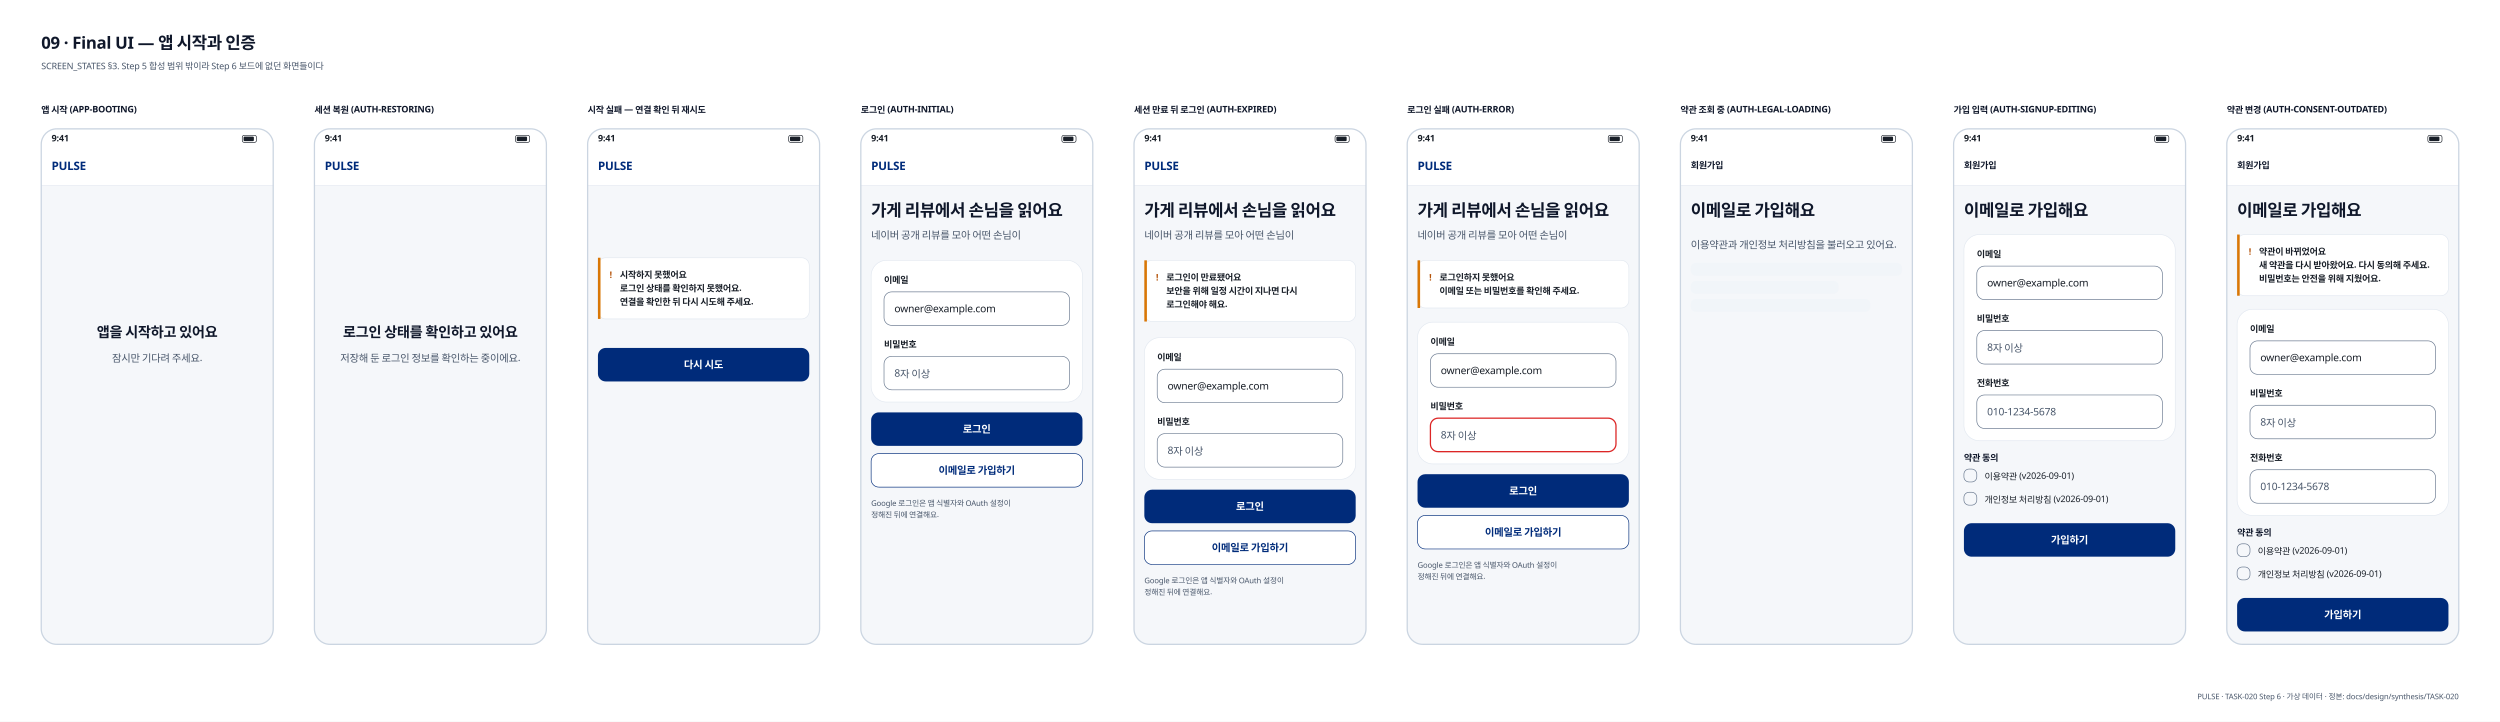
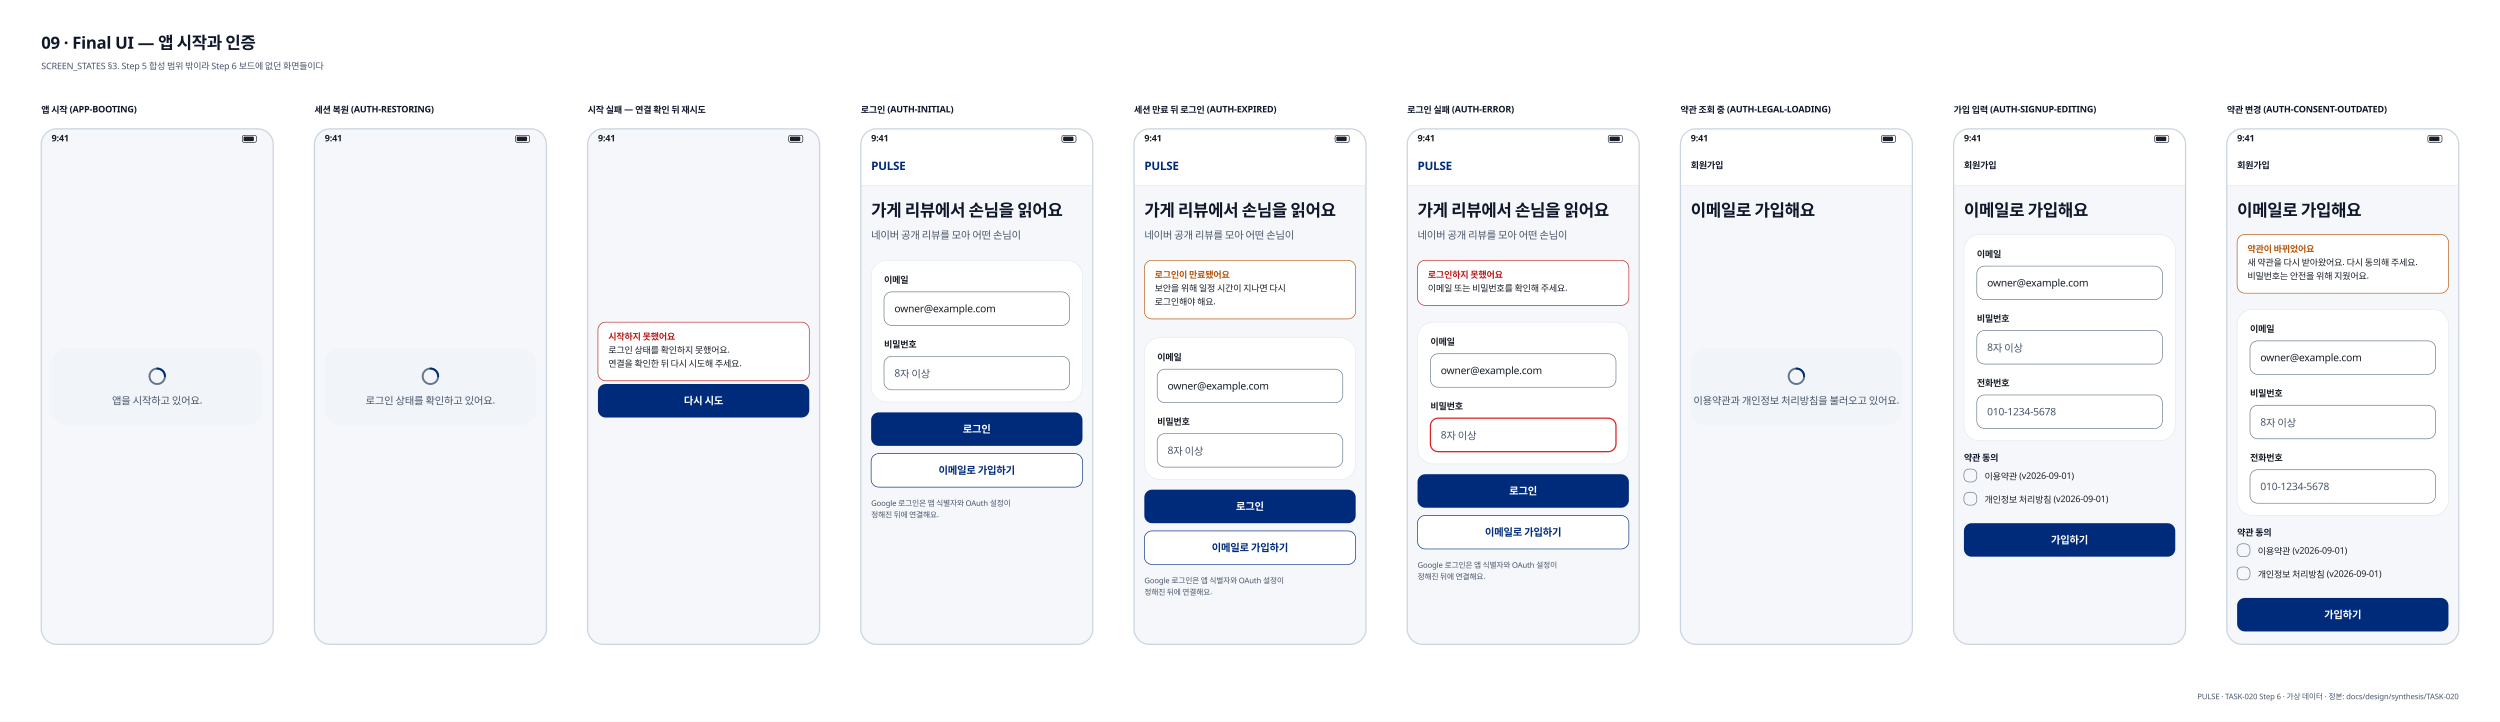
<svg xmlns="http://www.w3.org/2000/svg" width="3880" height="1120" viewBox="0 0 3880 1120">
  <rect x="0" y="0" width="3880" height="1120" rx="0" fill="#FFFFFF" />
  <text x="64" y="75.6" font-family="Pretendard" font-size="26" font-weight="600" letter-spacing="-0.52" fill="#0F172A" text-anchor="start">09 · Final UI — 앱 시작과 인증</text>
  <text x="64" y="107.4" font-family="Pretendard" font-size="14" font-weight="400" letter-spacing="-0.28" fill="#475569" text-anchor="start">SCREEN_STATES §3. Step 5 합성 범위 밖이라 Step 6 보드에 없던 화면들이다</text>
  <g transform="translate(64 200)">
    <g id="Screen/App-Booting">
      <text x="0" y="-24.6" font-family="Pretendard" font-size="14" font-weight="700" letter-spacing="-0.28" fill="#0F172A" text-anchor="start">앱 시작 (APP-BOOTING)</text>
      <clipPath id="clip-App-Booting">
        <rect x="0" y="0" width="360" height="800" rx="24" fill="none" />
      </clipPath>
      <g clip-path="url(#clip-App-Booting)">
        <rect x="0" y="0" width="360" height="800" rx="0" fill="#F5F7FA" />
        <rect x="0" y="0" width="360" height="32" rx="0" fill="#F5F7FA" />
-         <g id="Header">
-           <rect x="0" y="0" width="360" height="88" rx="0" fill="#FFFFFF" />
-           <line x1="0" y1="88" x2="360" y2="88" stroke="#E2E8F0" stroke-width="1" />
-           <text x="16" y="63.8" font-family="Pretendard" font-size="18" font-weight="700" letter-spacing="-0.36" fill="#002B7A" text-anchor="start">PULSE</text>
-         </g>
-         <text x="180" y="323.2" font-family="Pretendard" font-size="22" font-weight="600" letter-spacing="-0.44" fill="#0F172A" text-anchor="middle">앱을 시작하고 있어요</text>
-         <text x="180" y="361.6" font-family="Pretendard" font-size="16" font-weight="400" letter-spacing="-0.32" fill="#475569" text-anchor="middle">잠시만 기다려 주세요.</text>
+         <g id="LoadingBlock">
+           <rect x="16" y="340" width="328" height="120" rx="24" fill="#F1F5F9" />
+           <circle cx="180" cy="384" r="12" fill="none" stroke="#64748B" stroke-width="3" />
+           <path d="M 180 372 A 12 12 0 0 1 192 384" fill="none" stroke="#002B7A" stroke-width="3" stroke-linecap="round" />
+           <text x="180" y="427.6" font-family="Pretendard" font-size="16" font-weight="400" letter-spacing="-0.32" fill="#475569" text-anchor="middle">앱을 시작하고 있어요.</text>
+         </g>
        <text x="16" y="19.4" font-family="Pretendard" font-size="14" font-weight="600" letter-spacing="-0.28" fill="#191F28" text-anchor="start">9:41</text>
        <rect x="312" y="10" width="22" height="11" rx="3" fill="none" stroke="#191F28" stroke-width="1" />
        <rect x="314" y="12" width="16" height="7" rx="1.5" fill="#191F28" />
      </g>
      <rect x="0" y="0" width="360" height="800" rx="24" fill="none" stroke="#CBD5E1" stroke-width="2" />
    </g>
  </g>
  <g transform="translate(488 200)">
    <g id="Screen/Auth-Restoring">
      <text x="0" y="-24.6" font-family="Pretendard" font-size="14" font-weight="700" letter-spacing="-0.28" fill="#0F172A" text-anchor="start">세션 복원 (AUTH-RESTORING)</text>
      <clipPath id="clip-Auth-Restoring">
        <rect x="0" y="0" width="360" height="800" rx="24" fill="none" />
      </clipPath>
      <g clip-path="url(#clip-Auth-Restoring)">
        <rect x="0" y="0" width="360" height="800" rx="0" fill="#F5F7FA" />
        <rect x="0" y="0" width="360" height="32" rx="0" fill="#F5F7FA" />
-         <g id="Header 2">
-           <rect x="0" y="0" width="360" height="88" rx="0" fill="#FFFFFF" />
-           <line x1="0" y1="88" x2="360" y2="88" stroke="#E2E8F0" stroke-width="1" />
-           <text x="16" y="63.8" font-family="Pretendard" font-size="18" font-weight="700" letter-spacing="-0.36" fill="#002B7A" text-anchor="start">PULSE</text>
-         </g>
-         <text x="180" y="323.2" font-family="Pretendard" font-size="22" font-weight="600" letter-spacing="-0.44" fill="#0F172A" text-anchor="middle">로그인 상태를 확인하고 있어요</text>
-         <text x="180" y="361.6" font-family="Pretendard" font-size="16" font-weight="400" letter-spacing="-0.32" fill="#475569" text-anchor="middle">저장해 둔 로그인 정보를 확인하는 중이에요.</text>
+         <g id="LoadingBlock 2">
+           <rect x="16" y="340" width="328" height="120" rx="24" fill="#F1F5F9" />
+           <circle cx="180" cy="384" r="12" fill="none" stroke="#64748B" stroke-width="3" />
+           <path d="M 180 372 A 12 12 0 0 1 192 384" fill="none" stroke="#002B7A" stroke-width="3" stroke-linecap="round" />
+           <text x="180" y="427.6" font-family="Pretendard" font-size="16" font-weight="400" letter-spacing="-0.32" fill="#475569" text-anchor="middle">로그인 상태를 확인하고 있어요.</text>
+         </g>
        <text x="16" y="19.4" font-family="Pretendard" font-size="14" font-weight="600" letter-spacing="-0.28" fill="#191F28" text-anchor="start">9:41</text>
        <rect x="312" y="10" width="22" height="11" rx="3" fill="none" stroke="#191F28" stroke-width="1" />
        <rect x="314" y="12" width="16" height="7" rx="1.5" fill="#191F28" />
      </g>
      <rect x="0" y="0" width="360" height="800" rx="24" fill="none" stroke="#CBD5E1" stroke-width="2" />
    </g>
  </g>
  <g transform="translate(912 200)">
    <g id="Screen/Boot-Error">
      <text x="0" y="-24.6" font-family="Pretendard" font-size="14" font-weight="700" letter-spacing="-0.28" fill="#0F172A" text-anchor="start">시작 실패 — 연결 확인 뒤 재시도</text>
      <clipPath id="clip-Boot-Error">
        <rect x="0" y="0" width="360" height="800" rx="24" fill="none" />
      </clipPath>
      <g clip-path="url(#clip-Boot-Error)">
        <rect x="0" y="0" width="360" height="800" rx="0" fill="#F5F7FA" />
        <rect x="0" y="0" width="360" height="32" rx="0" fill="#F5F7FA" />
-         <g id="Header 3">
-           <rect x="0" y="0" width="360" height="88" rx="0" fill="#FFFFFF" />
-           <line x1="0" y1="88" x2="360" y2="88" stroke="#E2E8F0" stroke-width="1" />
-           <text x="16" y="63.8" font-family="Pretendard" font-size="18" font-weight="700" letter-spacing="-0.36" fill="#002B7A" text-anchor="start">PULSE</text>
-         </g>
-         <g id="Notice/Warning">
-           <rect x="16" y="200" width="328" height="95" rx="12" fill="#FFFFFF" stroke="#E2E8F0" stroke-width="1" />
-           <rect x="16" y="200" width="4" height="95" rx="0" fill="#D97706" />
-           <text x="34" y="231.4" font-family="Pretendard" font-size="14" font-weight="700" letter-spacing="-0.28" fill="#B45309" text-anchor="start">!</text>
-           <text x="50" y="231.4" font-family="Pretendard" font-size="14" font-weight="600" letter-spacing="-0.28" fill="#191F28" text-anchor="start">시작하지 못했어요</text>
-           <text x="50" y="252.4" font-family="Pretendard" font-size="14" font-weight="600" letter-spacing="-0.28" fill="#191F28" text-anchor="start">로그인 상태를 확인하지 못했어요.</text>
-           <text x="50" y="273.4" font-family="Pretendard" font-size="14" font-weight="600" letter-spacing="-0.28" fill="#191F28" text-anchor="start">연결을 확인한 뒤 다시 시도해 주세요.</text>
+         <g id="Notice/error">
+           <rect x="16" y="300" width="328" height="91" rx="12" fill="#FFFFFF" stroke="#B91C1C" stroke-width="1" />
+           <text x="32" y="327.4" font-family="Pretendard" font-size="14" font-weight="600" letter-spacing="-0.28" fill="#B91C1C" text-anchor="start">시작하지 못했어요</text>
+           <text x="32" y="348.4" font-family="Pretendard" font-size="14" font-weight="400" letter-spacing="-0.28" fill="#191F28" text-anchor="start">로그인 상태를 확인하지 못했어요.</text>
+           <text x="32" y="369.4" font-family="Pretendard" font-size="14" font-weight="400" letter-spacing="-0.28" fill="#191F28" text-anchor="start">연결을 확인한 뒤 다시 시도해 주세요.</text>
        </g>
        <g id="Button/Primary/다시 시도">
-           <rect x="16" y="340" width="328" height="52" rx="12" fill="#002B7A" />
-           <text x="180" y="371.6" font-family="Pretendard" font-size="16" font-weight="600" letter-spacing="-0.32" fill="#FFFFFF" text-anchor="middle">다시 시도</text>
+           <rect x="16" y="396" width="328" height="52" rx="12" fill="#002B7A" />
+           <text x="180" y="427.6" font-family="Pretendard" font-size="16" font-weight="600" letter-spacing="-0.32" fill="#FFFFFF" text-anchor="middle">다시 시도</text>
        </g>
        <text x="16" y="19.4" font-family="Pretendard" font-size="14" font-weight="600" letter-spacing="-0.28" fill="#191F28" text-anchor="start">9:41</text>
        <rect x="312" y="10" width="22" height="11" rx="3" fill="none" stroke="#191F28" stroke-width="1" />
        <rect x="314" y="12" width="16" height="7" rx="1.5" fill="#191F28" />
      </g>
      <rect x="0" y="0" width="360" height="800" rx="24" fill="none" stroke="#CBD5E1" stroke-width="2" />
    </g>
  </g>
  <g transform="translate(1336 200)">
    <g id="Screen/Auth-Initial">
      <text x="0" y="-24.6" font-family="Pretendard" font-size="14" font-weight="700" letter-spacing="-0.28" fill="#0F172A" text-anchor="start">로그인 (AUTH-INITIAL)</text>
      <clipPath id="clip-Auth-Initial">
        <rect x="0" y="0" width="360" height="800" rx="24" fill="none" />
      </clipPath>
      <g clip-path="url(#clip-Auth-Initial)">
        <rect x="0" y="0" width="360" height="800" rx="0" fill="#F5F7FA" />
        <rect x="0" y="0" width="360" height="32" rx="0" fill="#F5F7FA" />
-         <g id="Header 4">
+         <g id="Header">
          <rect x="0" y="0" width="360" height="88" rx="0" fill="#FFFFFF" />
          <line x1="0" y1="88" x2="360" y2="88" stroke="#E2E8F0" stroke-width="1" />
          <text x="16" y="63.8" font-family="Pretendard" font-size="18" font-weight="700" letter-spacing="-0.36" fill="#002B7A" text-anchor="start">PULSE</text>
        </g>
        <g id="PageTitle">
          <text x="16" y="135.6" font-family="Pretendard" font-size="26" font-weight="600" letter-spacing="-0.52" fill="#0F172A" text-anchor="start">가게 리뷰에서 손님을 읽어요</text>
          <text x="16" y="170.6" font-family="Pretendard" font-size="16" font-weight="400" letter-spacing="-0.32" fill="#475569" text-anchor="start">네이버 공개 리뷰를 모아 어떤 손님이</text>
        </g>
        <rect x="16" y="204" width="328" height="220" rx="24" fill="#FFFFFF" stroke="#E2E8F0" stroke-width="1" />
        <g id="TextField/default/이메일">
          <text x="36" y="239.4" font-family="Pretendard" font-size="14" font-weight="600" letter-spacing="-0.28" fill="#191F28" text-anchor="start">이메일</text>
          <rect x="36" y="253" width="288" height="52" rx="12" fill="#FFFFFF" stroke="#64748B" stroke-width="1" />
          <text x="52" y="284.6" font-family="Pretendard" font-size="16" font-weight="400" letter-spacing="-0.32" fill="#191F28" text-anchor="start">owner@example.com</text>
        </g>
        <g id="TextField/default/비밀번호">
          <text x="36" y="339.4" font-family="Pretendard" font-size="14" font-weight="600" letter-spacing="-0.28" fill="#191F28" text-anchor="start">비밀번호</text>
          <rect x="36" y="353" width="288" height="52" rx="12" fill="#FFFFFF" stroke="#64748B" stroke-width="1" />
          <text x="52" y="384.6" font-family="Pretendard" font-size="16" font-weight="400" letter-spacing="-0.32" fill="#475569" text-anchor="start">8자 이상</text>
        </g>
        <g id="Button/Primary/로그인">
          <rect x="16" y="440" width="328" height="52" rx="12" fill="#002B7A" />
          <text x="180" y="471.6" font-family="Pretendard" font-size="16" font-weight="600" letter-spacing="-0.32" fill="#FFFFFF" text-anchor="middle">로그인</text>
        </g>
        <g id="Button/Outline/이메일로 가입하기">
          <rect x="16" y="504" width="328" height="52" rx="12" fill="#FFFFFF" stroke="#002B7A" stroke-width="1" />
          <text x="180" y="535.6" font-family="Pretendard" font-size="16" font-weight="600" letter-spacing="-0.32" fill="#002B7A" text-anchor="middle">이메일로 가입하기</text>
        </g>
        <text x="16" y="585.2" font-family="Pretendard" font-size="12" font-weight="400" letter-spacing="-0.24" fill="#475569" text-anchor="start">Google 로그인은 앱 식별자와 OAuth 설정이</text>
        <text x="16" y="603.2" font-family="Pretendard" font-size="12" font-weight="400" letter-spacing="-0.24" fill="#475569" text-anchor="start">정해진 뒤에 연결해요.</text>
        <text x="16" y="19.4" font-family="Pretendard" font-size="14" font-weight="600" letter-spacing="-0.28" fill="#191F28" text-anchor="start">9:41</text>
        <rect x="312" y="10" width="22" height="11" rx="3" fill="none" stroke="#191F28" stroke-width="1" />
        <rect x="314" y="12" width="16" height="7" rx="1.5" fill="#191F28" />
      </g>
      <rect x="0" y="0" width="360" height="800" rx="24" fill="none" stroke="#CBD5E1" stroke-width="2" />
    </g>
  </g>
  <g transform="translate(1760 200)">
    <g id="Screen/Auth-Expired">
      <text x="0" y="-24.6" font-family="Pretendard" font-size="14" font-weight="700" letter-spacing="-0.28" fill="#0F172A" text-anchor="start">세션 만료 뒤 로그인 (AUTH-EXPIRED)</text>
      <clipPath id="clip-Auth-Expired">
        <rect x="0" y="0" width="360" height="800" rx="24" fill="none" />
      </clipPath>
      <g clip-path="url(#clip-Auth-Expired)">
        <rect x="0" y="0" width="360" height="800" rx="0" fill="#F5F7FA" />
        <rect x="0" y="0" width="360" height="32" rx="0" fill="#F5F7FA" />
-         <g id="Header 5">
+         <g id="Header 2">
          <rect x="0" y="0" width="360" height="88" rx="0" fill="#FFFFFF" />
          <line x1="0" y1="88" x2="360" y2="88" stroke="#E2E8F0" stroke-width="1" />
          <text x="16" y="63.8" font-family="Pretendard" font-size="18" font-weight="700" letter-spacing="-0.36" fill="#002B7A" text-anchor="start">PULSE</text>
        </g>
        <g id="PageTitle 2">
          <text x="16" y="135.6" font-family="Pretendard" font-size="26" font-weight="600" letter-spacing="-0.52" fill="#0F172A" text-anchor="start">가게 리뷰에서 손님을 읽어요</text>
          <text x="16" y="170.6" font-family="Pretendard" font-size="16" font-weight="400" letter-spacing="-0.32" fill="#475569" text-anchor="start">네이버 공개 리뷰를 모아 어떤 손님이</text>
        </g>
-         <g id="Notice/Warning 2">
-           <rect x="16" y="204" width="328" height="95" rx="12" fill="#FFFFFF" stroke="#E2E8F0" stroke-width="1" />
-           <rect x="16" y="204" width="4" height="95" rx="0" fill="#D97706" />
-           <text x="34" y="235.4" font-family="Pretendard" font-size="14" font-weight="700" letter-spacing="-0.28" fill="#B45309" text-anchor="start">!</text>
-           <text x="50" y="235.4" font-family="Pretendard" font-size="14" font-weight="600" letter-spacing="-0.28" fill="#191F28" text-anchor="start">로그인이 만료됐어요</text>
-           <text x="50" y="256.4" font-family="Pretendard" font-size="14" font-weight="600" letter-spacing="-0.28" fill="#191F28" text-anchor="start">보안을 위해 일정 시간이 지나면 다시</text>
-           <text x="50" y="277.4" font-family="Pretendard" font-size="14" font-weight="600" letter-spacing="-0.28" fill="#191F28" text-anchor="start">로그인해야 해요.</text>
+         <g id="Notice/warning">
+           <rect x="16" y="204" width="328" height="91" rx="12" fill="#FFFFFF" stroke="#B45309" stroke-width="1" />
+           <text x="32" y="231.4" font-family="Pretendard" font-size="14" font-weight="600" letter-spacing="-0.28" fill="#B45309" text-anchor="start">로그인이 만료됐어요</text>
+           <text x="32" y="252.4" font-family="Pretendard" font-size="14" font-weight="400" letter-spacing="-0.28" fill="#191F28" text-anchor="start">보안을 위해 일정 시간이 지나면 다시</text>
+           <text x="32" y="273.4" font-family="Pretendard" font-size="14" font-weight="400" letter-spacing="-0.28" fill="#191F28" text-anchor="start">로그인해야 해요.</text>
        </g>
        <rect x="16" y="324" width="328" height="220" rx="24" fill="#FFFFFF" stroke="#E2E8F0" stroke-width="1" />
        <g id="TextField/default/이메일 2">
          <text x="36" y="359.4" font-family="Pretendard" font-size="14" font-weight="600" letter-spacing="-0.28" fill="#191F28" text-anchor="start">이메일</text>
          <rect x="36" y="373" width="288" height="52" rx="12" fill="#FFFFFF" stroke="#64748B" stroke-width="1" />
          <text x="52" y="404.6" font-family="Pretendard" font-size="16" font-weight="400" letter-spacing="-0.32" fill="#191F28" text-anchor="start">owner@example.com</text>
        </g>
        <g id="TextField/default/비밀번호 2">
          <text x="36" y="459.4" font-family="Pretendard" font-size="14" font-weight="600" letter-spacing="-0.28" fill="#191F28" text-anchor="start">비밀번호</text>
          <rect x="36" y="473" width="288" height="52" rx="12" fill="#FFFFFF" stroke="#64748B" stroke-width="1" />
          <text x="52" y="504.6" font-family="Pretendard" font-size="16" font-weight="400" letter-spacing="-0.32" fill="#475569" text-anchor="start">8자 이상</text>
        </g>
        <g id="Button/Primary/로그인 2">
          <rect x="16" y="560" width="328" height="52" rx="12" fill="#002B7A" />
          <text x="180" y="591.6" font-family="Pretendard" font-size="16" font-weight="600" letter-spacing="-0.32" fill="#FFFFFF" text-anchor="middle">로그인</text>
        </g>
        <g id="Button/Outline/이메일로 가입하기 2">
          <rect x="16" y="624" width="328" height="52" rx="12" fill="#FFFFFF" stroke="#002B7A" stroke-width="1" />
          <text x="180" y="655.6" font-family="Pretendard" font-size="16" font-weight="600" letter-spacing="-0.32" fill="#002B7A" text-anchor="middle">이메일로 가입하기</text>
        </g>
        <text x="16" y="705.2" font-family="Pretendard" font-size="12" font-weight="400" letter-spacing="-0.24" fill="#475569" text-anchor="start">Google 로그인은 앱 식별자와 OAuth 설정이</text>
        <text x="16" y="723.2" font-family="Pretendard" font-size="12" font-weight="400" letter-spacing="-0.24" fill="#475569" text-anchor="start">정해진 뒤에 연결해요.</text>
        <text x="16" y="19.4" font-family="Pretendard" font-size="14" font-weight="600" letter-spacing="-0.28" fill="#191F28" text-anchor="start">9:41</text>
        <rect x="312" y="10" width="22" height="11" rx="3" fill="none" stroke="#191F28" stroke-width="1" />
        <rect x="314" y="12" width="16" height="7" rx="1.5" fill="#191F28" />
      </g>
      <rect x="0" y="0" width="360" height="800" rx="24" fill="none" stroke="#CBD5E1" stroke-width="2" />
    </g>
  </g>
  <g transform="translate(2184 200)">
    <g id="Screen/Auth-Error">
      <text x="0" y="-24.6" font-family="Pretendard" font-size="14" font-weight="700" letter-spacing="-0.28" fill="#0F172A" text-anchor="start">로그인 실패 (AUTH-ERROR)</text>
      <clipPath id="clip-Auth-Error">
        <rect x="0" y="0" width="360" height="800" rx="24" fill="none" />
      </clipPath>
      <g clip-path="url(#clip-Auth-Error)">
        <rect x="0" y="0" width="360" height="800" rx="0" fill="#F5F7FA" />
        <rect x="0" y="0" width="360" height="32" rx="0" fill="#F5F7FA" />
-         <g id="Header 6">
+         <g id="Header 3">
          <rect x="0" y="0" width="360" height="88" rx="0" fill="#FFFFFF" />
          <line x1="0" y1="88" x2="360" y2="88" stroke="#E2E8F0" stroke-width="1" />
          <text x="16" y="63.8" font-family="Pretendard" font-size="18" font-weight="700" letter-spacing="-0.36" fill="#002B7A" text-anchor="start">PULSE</text>
        </g>
        <g id="PageTitle 3">
          <text x="16" y="135.6" font-family="Pretendard" font-size="26" font-weight="600" letter-spacing="-0.52" fill="#0F172A" text-anchor="start">가게 리뷰에서 손님을 읽어요</text>
          <text x="16" y="170.6" font-family="Pretendard" font-size="16" font-weight="400" letter-spacing="-0.32" fill="#475569" text-anchor="start">네이버 공개 리뷰를 모아 어떤 손님이</text>
        </g>
-         <g id="Notice/Warning 3">
-           <rect x="16" y="204" width="328" height="74" rx="12" fill="#FFFFFF" stroke="#E2E8F0" stroke-width="1" />
-           <rect x="16" y="204" width="4" height="74" rx="0" fill="#D97706" />
-           <text x="34" y="235.4" font-family="Pretendard" font-size="14" font-weight="700" letter-spacing="-0.28" fill="#B45309" text-anchor="start">!</text>
-           <text x="50" y="235.4" font-family="Pretendard" font-size="14" font-weight="600" letter-spacing="-0.28" fill="#191F28" text-anchor="start">로그인하지 못했어요</text>
-           <text x="50" y="256.4" font-family="Pretendard" font-size="14" font-weight="600" letter-spacing="-0.28" fill="#191F28" text-anchor="start">이메일 또는 비밀번호를 확인해 주세요.</text>
+         <g id="Notice/error 2">
+           <rect x="16" y="204" width="328" height="70" rx="12" fill="#FFFFFF" stroke="#B91C1C" stroke-width="1" />
+           <text x="32" y="231.4" font-family="Pretendard" font-size="14" font-weight="600" letter-spacing="-0.28" fill="#B91C1C" text-anchor="start">로그인하지 못했어요</text>
+           <text x="32" y="252.4" font-family="Pretendard" font-size="14" font-weight="400" letter-spacing="-0.28" fill="#191F28" text-anchor="start">이메일 또는 비밀번호를 확인해 주세요.</text>
        </g>
        <rect x="16" y="300" width="328" height="220" rx="24" fill="#FFFFFF" stroke="#E2E8F0" stroke-width="1" />
        <g id="TextField/default/이메일 3">
          <text x="36" y="335.4" font-family="Pretendard" font-size="14" font-weight="600" letter-spacing="-0.28" fill="#191F28" text-anchor="start">이메일</text>
          <rect x="36" y="349" width="288" height="52" rx="12" fill="#FFFFFF" stroke="#64748B" stroke-width="1" />
          <text x="52" y="380.6" font-family="Pretendard" font-size="16" font-weight="400" letter-spacing="-0.32" fill="#191F28" text-anchor="start">owner@example.com</text>
        </g>
        <g id="TextField/error/비밀번호">
          <text x="36" y="435.4" font-family="Pretendard" font-size="14" font-weight="600" letter-spacing="-0.28" fill="#191F28" text-anchor="start">비밀번호</text>
          <rect x="36" y="449" width="288" height="52" rx="12" fill="#FFFFFF" stroke="#DC2626" stroke-width="2" />
          <text x="52" y="480.6" font-family="Pretendard" font-size="16" font-weight="400" letter-spacing="-0.32" fill="#475569" text-anchor="start">8자 이상</text>
        </g>
        <g id="Button/Primary/로그인 3">
          <rect x="16" y="536" width="328" height="52" rx="12" fill="#002B7A" />
          <text x="180" y="567.6" font-family="Pretendard" font-size="16" font-weight="600" letter-spacing="-0.32" fill="#FFFFFF" text-anchor="middle">로그인</text>
        </g>
        <g id="Button/Outline/이메일로 가입하기 3">
          <rect x="16" y="600" width="328" height="52" rx="12" fill="#FFFFFF" stroke="#002B7A" stroke-width="1" />
          <text x="180" y="631.6" font-family="Pretendard" font-size="16" font-weight="600" letter-spacing="-0.32" fill="#002B7A" text-anchor="middle">이메일로 가입하기</text>
        </g>
        <text x="16" y="681.2" font-family="Pretendard" font-size="12" font-weight="400" letter-spacing="-0.24" fill="#475569" text-anchor="start">Google 로그인은 앱 식별자와 OAuth 설정이</text>
        <text x="16" y="699.2" font-family="Pretendard" font-size="12" font-weight="400" letter-spacing="-0.24" fill="#475569" text-anchor="start">정해진 뒤에 연결해요.</text>
        <text x="16" y="19.4" font-family="Pretendard" font-size="14" font-weight="600" letter-spacing="-0.28" fill="#191F28" text-anchor="start">9:41</text>
        <rect x="312" y="10" width="22" height="11" rx="3" fill="none" stroke="#191F28" stroke-width="1" />
        <rect x="314" y="12" width="16" height="7" rx="1.5" fill="#191F28" />
      </g>
      <rect x="0" y="0" width="360" height="800" rx="24" fill="none" stroke="#CBD5E1" stroke-width="2" />
    </g>
  </g>
  <g transform="translate(2608 200)">
    <g id="Screen/Signup-LegalLoading">
      <text x="0" y="-24.6" font-family="Pretendard" font-size="14" font-weight="700" letter-spacing="-0.28" fill="#0F172A" text-anchor="start">약관 조회 중 (AUTH-LEGAL-LOADING)</text>
      <clipPath id="clip-Signup-LegalLoading">
        <rect x="0" y="0" width="360" height="800" rx="24" fill="none" />
      </clipPath>
      <g clip-path="url(#clip-Signup-LegalLoading)">
        <rect x="0" y="0" width="360" height="800" rx="0" fill="#F5F7FA" />
        <rect x="0" y="0" width="360" height="32" rx="0" fill="#F5F7FA" />
-         <g id="Header 7">
+         <g id="Header 4">
          <rect x="0" y="0" width="360" height="88" rx="0" fill="#FFFFFF" />
          <line x1="0" y1="88" x2="360" y2="88" stroke="#E2E8F0" stroke-width="1" />
          <text x="16" y="61.4" font-family="Pretendard" font-size="14" font-weight="600" letter-spacing="-0.28" fill="#0F172A" text-anchor="start">회원가입</text>
        </g>
        <g id="PageTitle 4">
          <text x="16" y="135.6" font-family="Pretendard" font-size="26" font-weight="600" letter-spacing="-0.52" fill="#0F172A" text-anchor="start">이메일로 가입해요</text>
        </g>
-         <text x="16" y="185.6" font-family="Pretendard" font-size="16" font-weight="400" letter-spacing="-0.32" fill="#475569" text-anchor="start">이용약관과 개인정보 처리방침을 불러오고 있어요.</text>
-         <g id="LoadingPlaceholder">
-           <rect x="16" y="208" width="328" height="20" rx="8" fill="#F1F5F9" />
-           <rect x="16" y="236" width="229.6" height="20" rx="8" fill="#F1F5F9" />
-           <rect x="16" y="264" width="278.8" height="20" rx="8" fill="#F1F5F9" />
+         <g id="LoadingBlock 3">
+           <rect x="16" y="340" width="328" height="120" rx="24" fill="#F1F5F9" />
+           <circle cx="180" cy="384" r="12" fill="none" stroke="#64748B" stroke-width="3" />
+           <path d="M 180 372 A 12 12 0 0 1 192 384" fill="none" stroke="#002B7A" stroke-width="3" stroke-linecap="round" />
+           <text x="180" y="427.6" font-family="Pretendard" font-size="16" font-weight="400" letter-spacing="-0.32" fill="#475569" text-anchor="middle">이용약관과 개인정보 처리방침을 불러오고 있어요.</text>
        </g>
        <text x="16" y="19.4" font-family="Pretendard" font-size="14" font-weight="600" letter-spacing="-0.28" fill="#191F28" text-anchor="start">9:41</text>
        <rect x="312" y="10" width="22" height="11" rx="3" fill="none" stroke="#191F28" stroke-width="1" />
        <rect x="314" y="12" width="16" height="7" rx="1.5" fill="#191F28" />
      </g>
      <rect x="0" y="0" width="360" height="800" rx="24" fill="none" stroke="#CBD5E1" stroke-width="2" />
    </g>
  </g>
  <g transform="translate(3032 200)">
    <g id="Screen/Signup-Editing">
      <text x="0" y="-24.6" font-family="Pretendard" font-size="14" font-weight="700" letter-spacing="-0.28" fill="#0F172A" text-anchor="start">가입 입력 (AUTH-SIGNUP-EDITING)</text>
      <clipPath id="clip-Signup-Editing">
        <rect x="0" y="0" width="360" height="800" rx="24" fill="none" />
      </clipPath>
      <g clip-path="url(#clip-Signup-Editing)">
        <rect x="0" y="0" width="360" height="800" rx="0" fill="#F5F7FA" />
        <rect x="0" y="0" width="360" height="32" rx="0" fill="#F5F7FA" />
-         <g id="Header 8">
+         <g id="Header 5">
          <rect x="0" y="0" width="360" height="88" rx="0" fill="#FFFFFF" />
          <line x1="0" y1="88" x2="360" y2="88" stroke="#E2E8F0" stroke-width="1" />
          <text x="16" y="61.4" font-family="Pretendard" font-size="14" font-weight="600" letter-spacing="-0.28" fill="#0F172A" text-anchor="start">회원가입</text>
        </g>
        <g id="PageTitle 5">
          <text x="16" y="135.6" font-family="Pretendard" font-size="26" font-weight="600" letter-spacing="-0.52" fill="#0F172A" text-anchor="start">이메일로 가입해요</text>
        </g>
        <rect x="16" y="164" width="328" height="320" rx="24" fill="#FFFFFF" stroke="#E2E8F0" stroke-width="1" />
        <g id="TextField/default/이메일 4">
          <text x="36" y="199.4" font-family="Pretendard" font-size="14" font-weight="600" letter-spacing="-0.28" fill="#191F28" text-anchor="start">이메일</text>
          <rect x="36" y="213" width="288" height="52" rx="12" fill="#FFFFFF" stroke="#64748B" stroke-width="1" />
          <text x="52" y="244.6" font-family="Pretendard" font-size="16" font-weight="400" letter-spacing="-0.32" fill="#191F28" text-anchor="start">owner@example.com</text>
        </g>
        <g id="TextField/default/비밀번호 3">
          <text x="36" y="299.4" font-family="Pretendard" font-size="14" font-weight="600" letter-spacing="-0.28" fill="#191F28" text-anchor="start">비밀번호</text>
          <rect x="36" y="313" width="288" height="52" rx="12" fill="#FFFFFF" stroke="#64748B" stroke-width="1" />
          <text x="52" y="344.6" font-family="Pretendard" font-size="16" font-weight="400" letter-spacing="-0.32" fill="#475569" text-anchor="start">8자 이상</text>
        </g>
        <g id="TextField/default/전화번호">
          <text x="36" y="399.4" font-family="Pretendard" font-size="14" font-weight="600" letter-spacing="-0.28" fill="#191F28" text-anchor="start">전화번호</text>
          <rect x="36" y="413" width="288" height="52" rx="12" fill="#FFFFFF" stroke="#64748B" stroke-width="1" />
          <text x="52" y="444.6" font-family="Pretendard" font-size="16" font-weight="400" letter-spacing="-0.32" fill="#475569" text-anchor="start">010-1234-5678</text>
        </g>
        <text x="16" y="515.4" font-family="Pretendard" font-size="14" font-weight="600" letter-spacing="-0.28" fill="#0F172A" text-anchor="start">약관 동의</text>
        <rect x="16" y="528" width="20" height="20" rx="8" fill="none" stroke="#64748B" stroke-width="1" />
        <text x="48" y="544.4" font-family="Pretendard" font-size="14" font-weight="400" letter-spacing="-0.28" fill="#191F28" text-anchor="start">이용약관 (v2026-09-01)</text>
        <rect x="16" y="564" width="20" height="20" rx="8" fill="none" stroke="#64748B" stroke-width="1" />
        <text x="48" y="580.4" font-family="Pretendard" font-size="14" font-weight="400" letter-spacing="-0.28" fill="#191F28" text-anchor="start">개인정보 처리방침 (v2026-09-01)</text>
        <g id="Button/Primary/가입하기">
          <rect x="16" y="612" width="328" height="52" rx="12" fill="#002B7A" />
          <text x="180" y="643.6" font-family="Pretendard" font-size="16" font-weight="600" letter-spacing="-0.32" fill="#FFFFFF" text-anchor="middle">가입하기</text>
        </g>
        <text x="16" y="19.4" font-family="Pretendard" font-size="14" font-weight="600" letter-spacing="-0.28" fill="#191F28" text-anchor="start">9:41</text>
        <rect x="312" y="10" width="22" height="11" rx="3" fill="none" stroke="#191F28" stroke-width="1" />
        <rect x="314" y="12" width="16" height="7" rx="1.5" fill="#191F28" />
      </g>
      <rect x="0" y="0" width="360" height="800" rx="24" fill="none" stroke="#CBD5E1" stroke-width="2" />
    </g>
  </g>
  <g transform="translate(3456 200)">
    <g id="Screen/Signup-ConsentOutdated">
      <text x="0" y="-24.6" font-family="Pretendard" font-size="14" font-weight="700" letter-spacing="-0.28" fill="#0F172A" text-anchor="start">약관 변경 (AUTH-CONSENT-OUTDATED)</text>
      <clipPath id="clip-Signup-ConsentOutdated">
        <rect x="0" y="0" width="360" height="800" rx="24" fill="none" />
      </clipPath>
      <g clip-path="url(#clip-Signup-ConsentOutdated)">
        <rect x="0" y="0" width="360" height="800" rx="0" fill="#F5F7FA" />
        <rect x="0" y="0" width="360" height="32" rx="0" fill="#F5F7FA" />
-         <g id="Header 9">
+         <g id="Header 6">
          <rect x="0" y="0" width="360" height="88" rx="0" fill="#FFFFFF" />
          <line x1="0" y1="88" x2="360" y2="88" stroke="#E2E8F0" stroke-width="1" />
          <text x="16" y="61.4" font-family="Pretendard" font-size="14" font-weight="600" letter-spacing="-0.28" fill="#0F172A" text-anchor="start">회원가입</text>
        </g>
        <g id="PageTitle 6">
          <text x="16" y="135.6" font-family="Pretendard" font-size="26" font-weight="600" letter-spacing="-0.52" fill="#0F172A" text-anchor="start">이메일로 가입해요</text>
        </g>
-         <g id="Notice/Warning 4">
-           <rect x="16" y="164" width="328" height="95" rx="12" fill="#FFFFFF" stroke="#E2E8F0" stroke-width="1" />
-           <rect x="16" y="164" width="4" height="95" rx="0" fill="#D97706" />
-           <text x="34" y="195.4" font-family="Pretendard" font-size="14" font-weight="700" letter-spacing="-0.28" fill="#B45309" text-anchor="start">!</text>
-           <text x="50" y="195.4" font-family="Pretendard" font-size="14" font-weight="600" letter-spacing="-0.28" fill="#191F28" text-anchor="start">약관이 바뀌었어요</text>
-           <text x="50" y="216.4" font-family="Pretendard" font-size="14" font-weight="600" letter-spacing="-0.28" fill="#191F28" text-anchor="start">새 약관을 다시 받아왔어요. 다시 동의해 주세요.</text>
-           <text x="50" y="237.4" font-family="Pretendard" font-size="14" font-weight="600" letter-spacing="-0.28" fill="#191F28" text-anchor="start">비밀번호는 안전을 위해 지웠어요.</text>
+         <g id="Notice/warning 2">
+           <rect x="16" y="164" width="328" height="91" rx="12" fill="#FFFFFF" stroke="#B45309" stroke-width="1" />
+           <text x="32" y="191.4" font-family="Pretendard" font-size="14" font-weight="600" letter-spacing="-0.28" fill="#B45309" text-anchor="start">약관이 바뀌었어요</text>
+           <text x="32" y="212.4" font-family="Pretendard" font-size="14" font-weight="400" letter-spacing="-0.28" fill="#191F28" text-anchor="start">새 약관을 다시 받아왔어요. 다시 동의해 주세요.</text>
+           <text x="32" y="233.4" font-family="Pretendard" font-size="14" font-weight="400" letter-spacing="-0.28" fill="#191F28" text-anchor="start">비밀번호는 안전을 위해 지웠어요.</text>
        </g>
        <rect x="16" y="280" width="328" height="320" rx="24" fill="#FFFFFF" stroke="#E2E8F0" stroke-width="1" />
        <g id="TextField/default/이메일 5">
          <text x="36" y="315.4" font-family="Pretendard" font-size="14" font-weight="600" letter-spacing="-0.28" fill="#191F28" text-anchor="start">이메일</text>
          <rect x="36" y="329" width="288" height="52" rx="12" fill="#FFFFFF" stroke="#64748B" stroke-width="1" />
          <text x="52" y="360.6" font-family="Pretendard" font-size="16" font-weight="400" letter-spacing="-0.32" fill="#191F28" text-anchor="start">owner@example.com</text>
        </g>
        <g id="TextField/default/비밀번호 4">
          <text x="36" y="415.4" font-family="Pretendard" font-size="14" font-weight="600" letter-spacing="-0.28" fill="#191F28" text-anchor="start">비밀번호</text>
          <rect x="36" y="429" width="288" height="52" rx="12" fill="#FFFFFF" stroke="#64748B" stroke-width="1" />
          <text x="52" y="460.6" font-family="Pretendard" font-size="16" font-weight="400" letter-spacing="-0.32" fill="#475569" text-anchor="start">8자 이상</text>
        </g>
        <g id="TextField/default/전화번호 2">
          <text x="36" y="515.4" font-family="Pretendard" font-size="14" font-weight="600" letter-spacing="-0.28" fill="#191F28" text-anchor="start">전화번호</text>
          <rect x="36" y="529" width="288" height="52" rx="12" fill="#FFFFFF" stroke="#64748B" stroke-width="1" />
          <text x="52" y="560.6" font-family="Pretendard" font-size="16" font-weight="400" letter-spacing="-0.32" fill="#475569" text-anchor="start">010-1234-5678</text>
        </g>
        <text x="16" y="631.4" font-family="Pretendard" font-size="14" font-weight="600" letter-spacing="-0.28" fill="#0F172A" text-anchor="start">약관 동의</text>
        <rect x="16" y="644" width="20" height="20" rx="8" fill="none" stroke="#64748B" stroke-width="1" />
        <text x="48" y="660.4" font-family="Pretendard" font-size="14" font-weight="400" letter-spacing="-0.28" fill="#191F28" text-anchor="start">이용약관 (v2026-09-01)</text>
        <rect x="16" y="680" width="20" height="20" rx="8" fill="none" stroke="#64748B" stroke-width="1" />
        <text x="48" y="696.4" font-family="Pretendard" font-size="14" font-weight="400" letter-spacing="-0.28" fill="#191F28" text-anchor="start">개인정보 처리방침 (v2026-09-01)</text>
        <g id="Button/Primary/가입하기 2">
          <rect x="16" y="728" width="328" height="52" rx="12" fill="#002B7A" />
          <text x="180" y="759.6" font-family="Pretendard" font-size="16" font-weight="600" letter-spacing="-0.32" fill="#FFFFFF" text-anchor="middle">가입하기</text>
        </g>
        <text x="16" y="19.4" font-family="Pretendard" font-size="14" font-weight="600" letter-spacing="-0.28" fill="#191F28" text-anchor="start">9:41</text>
        <rect x="312" y="10" width="22" height="11" rx="3" fill="none" stroke="#191F28" stroke-width="1" />
        <rect x="314" y="12" width="16" height="7" rx="1.5" fill="#191F28" />
      </g>
      <rect x="0" y="0" width="360" height="800" rx="24" fill="none" stroke="#CBD5E1" stroke-width="2" />
    </g>
  </g>
  <text x="3816" y="1085.2" font-family="Pretendard" font-size="12" font-weight="400" letter-spacing="-0.24" fill="#475569" text-anchor="end">PULSE · TASK-020 Step 6 · 가상 데이터 · 정본: docs/design/synthesis/TASK-020</text>
</svg>
